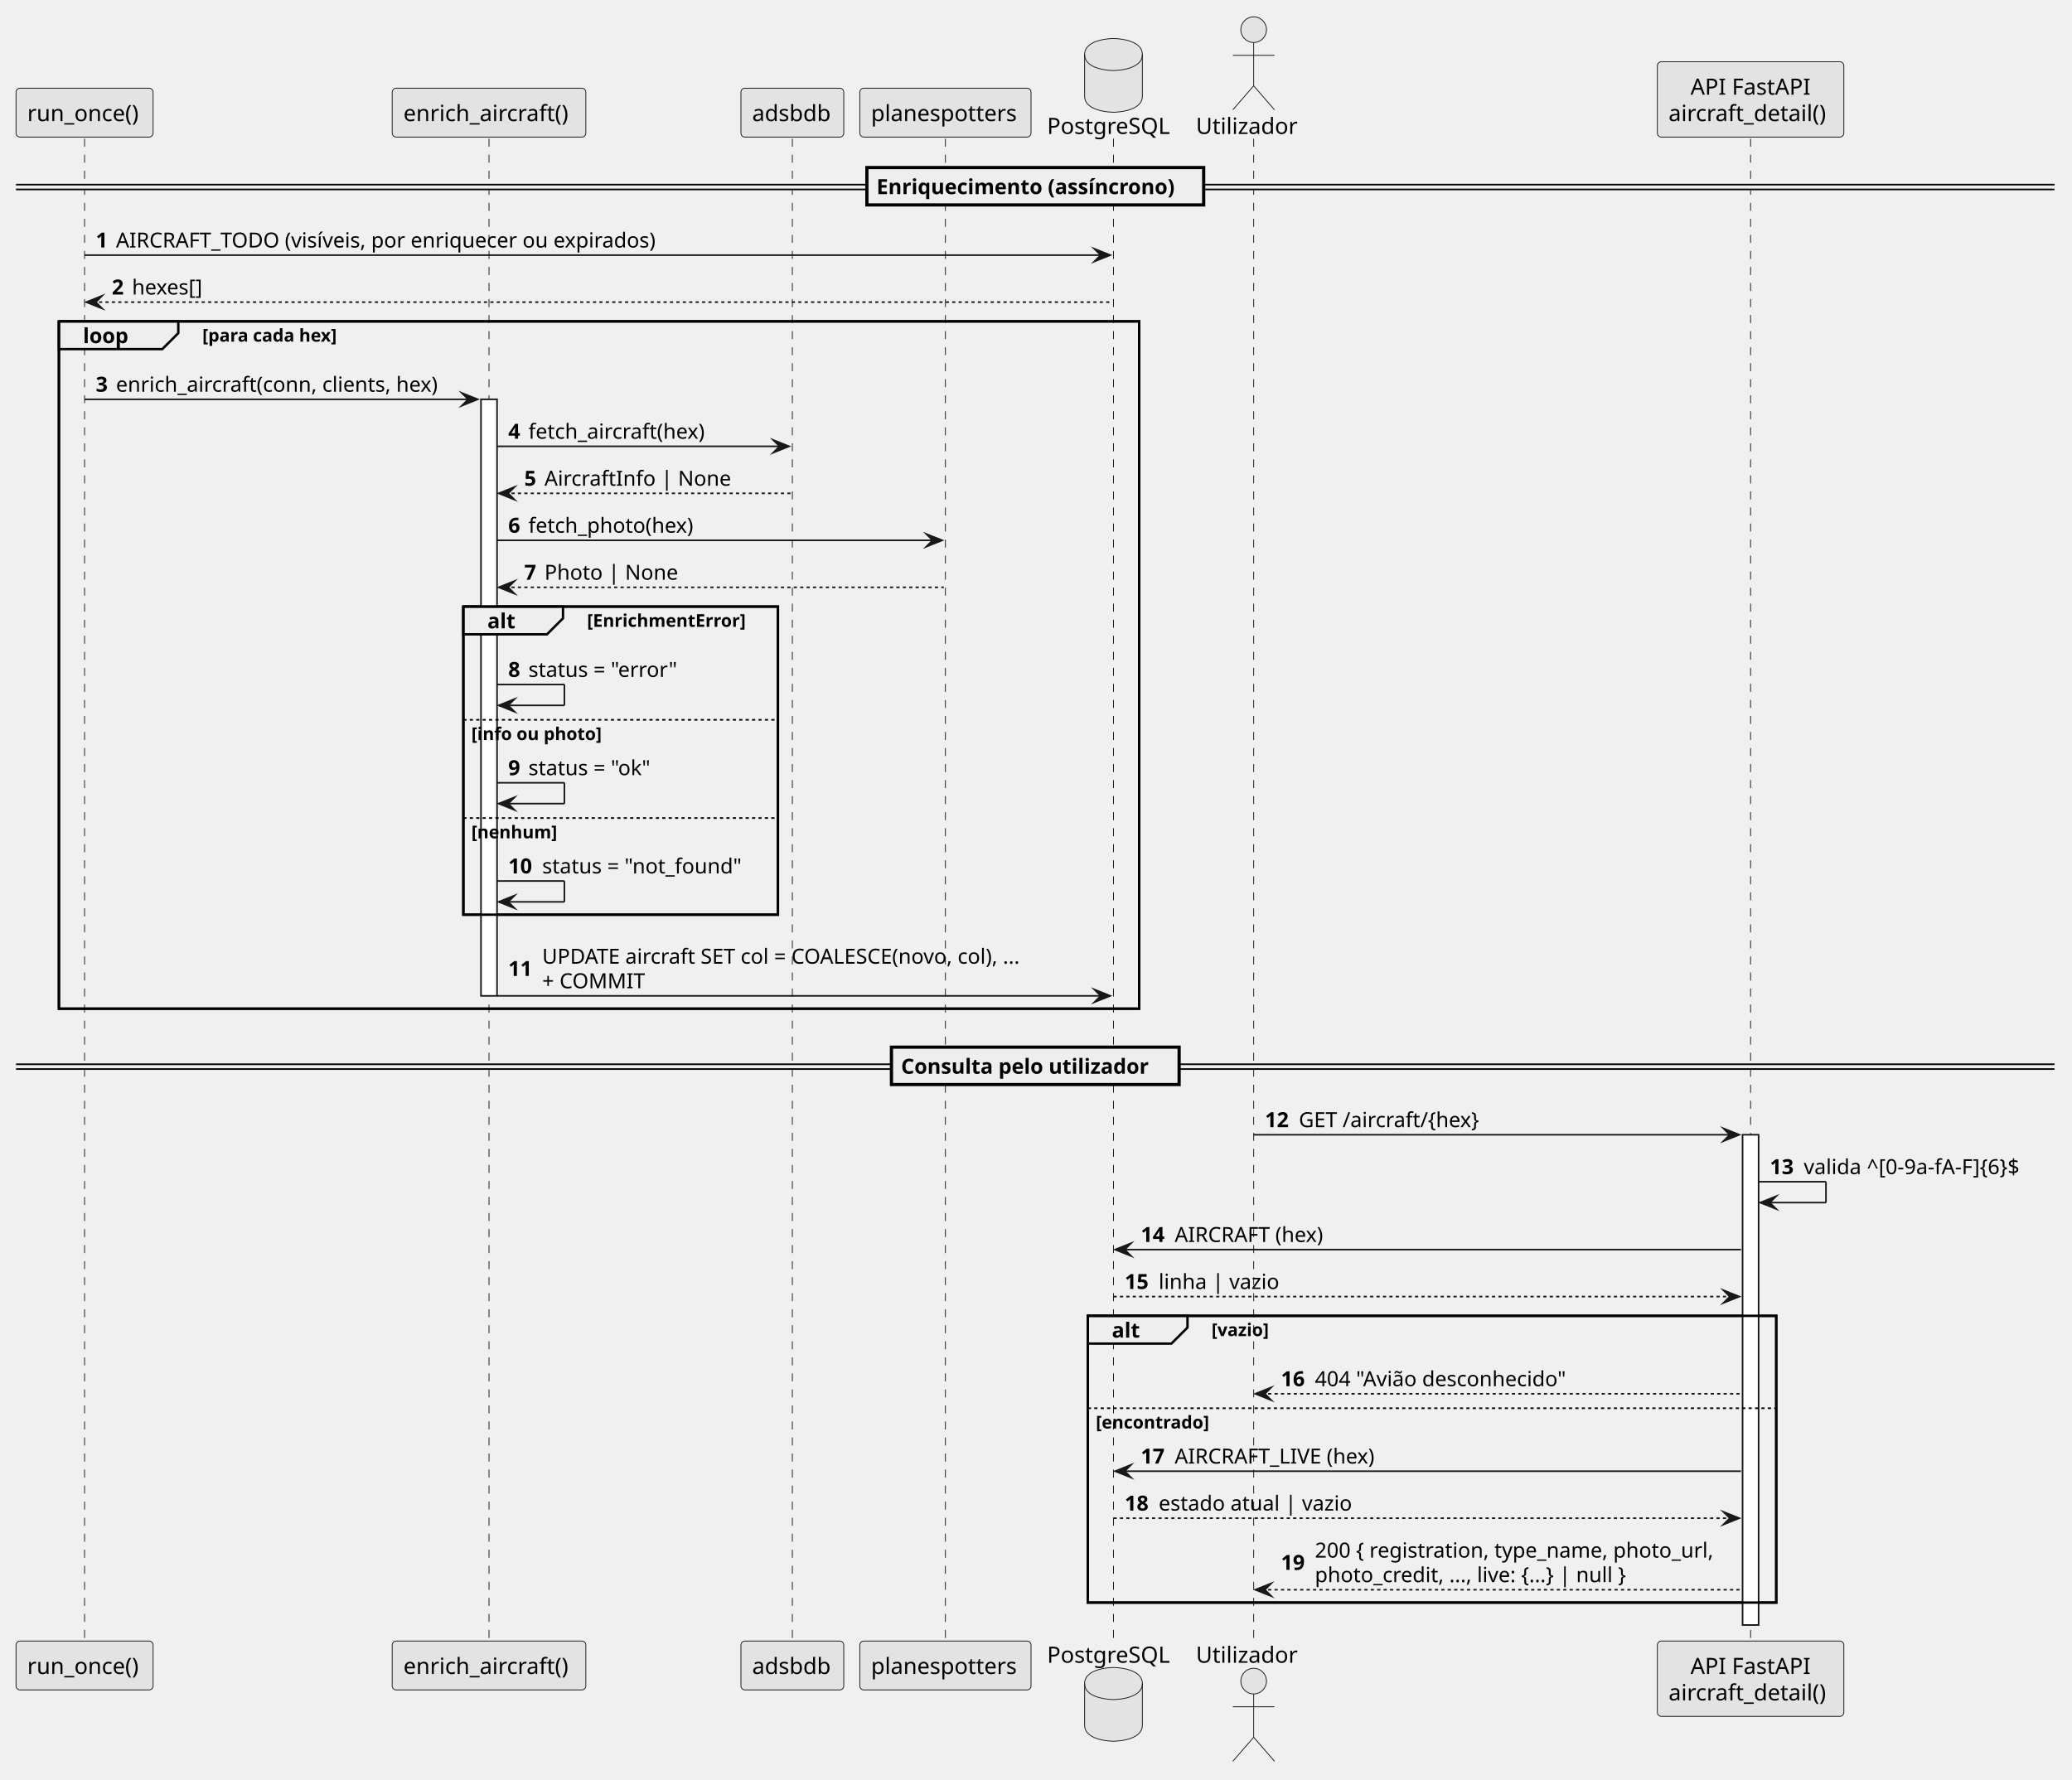
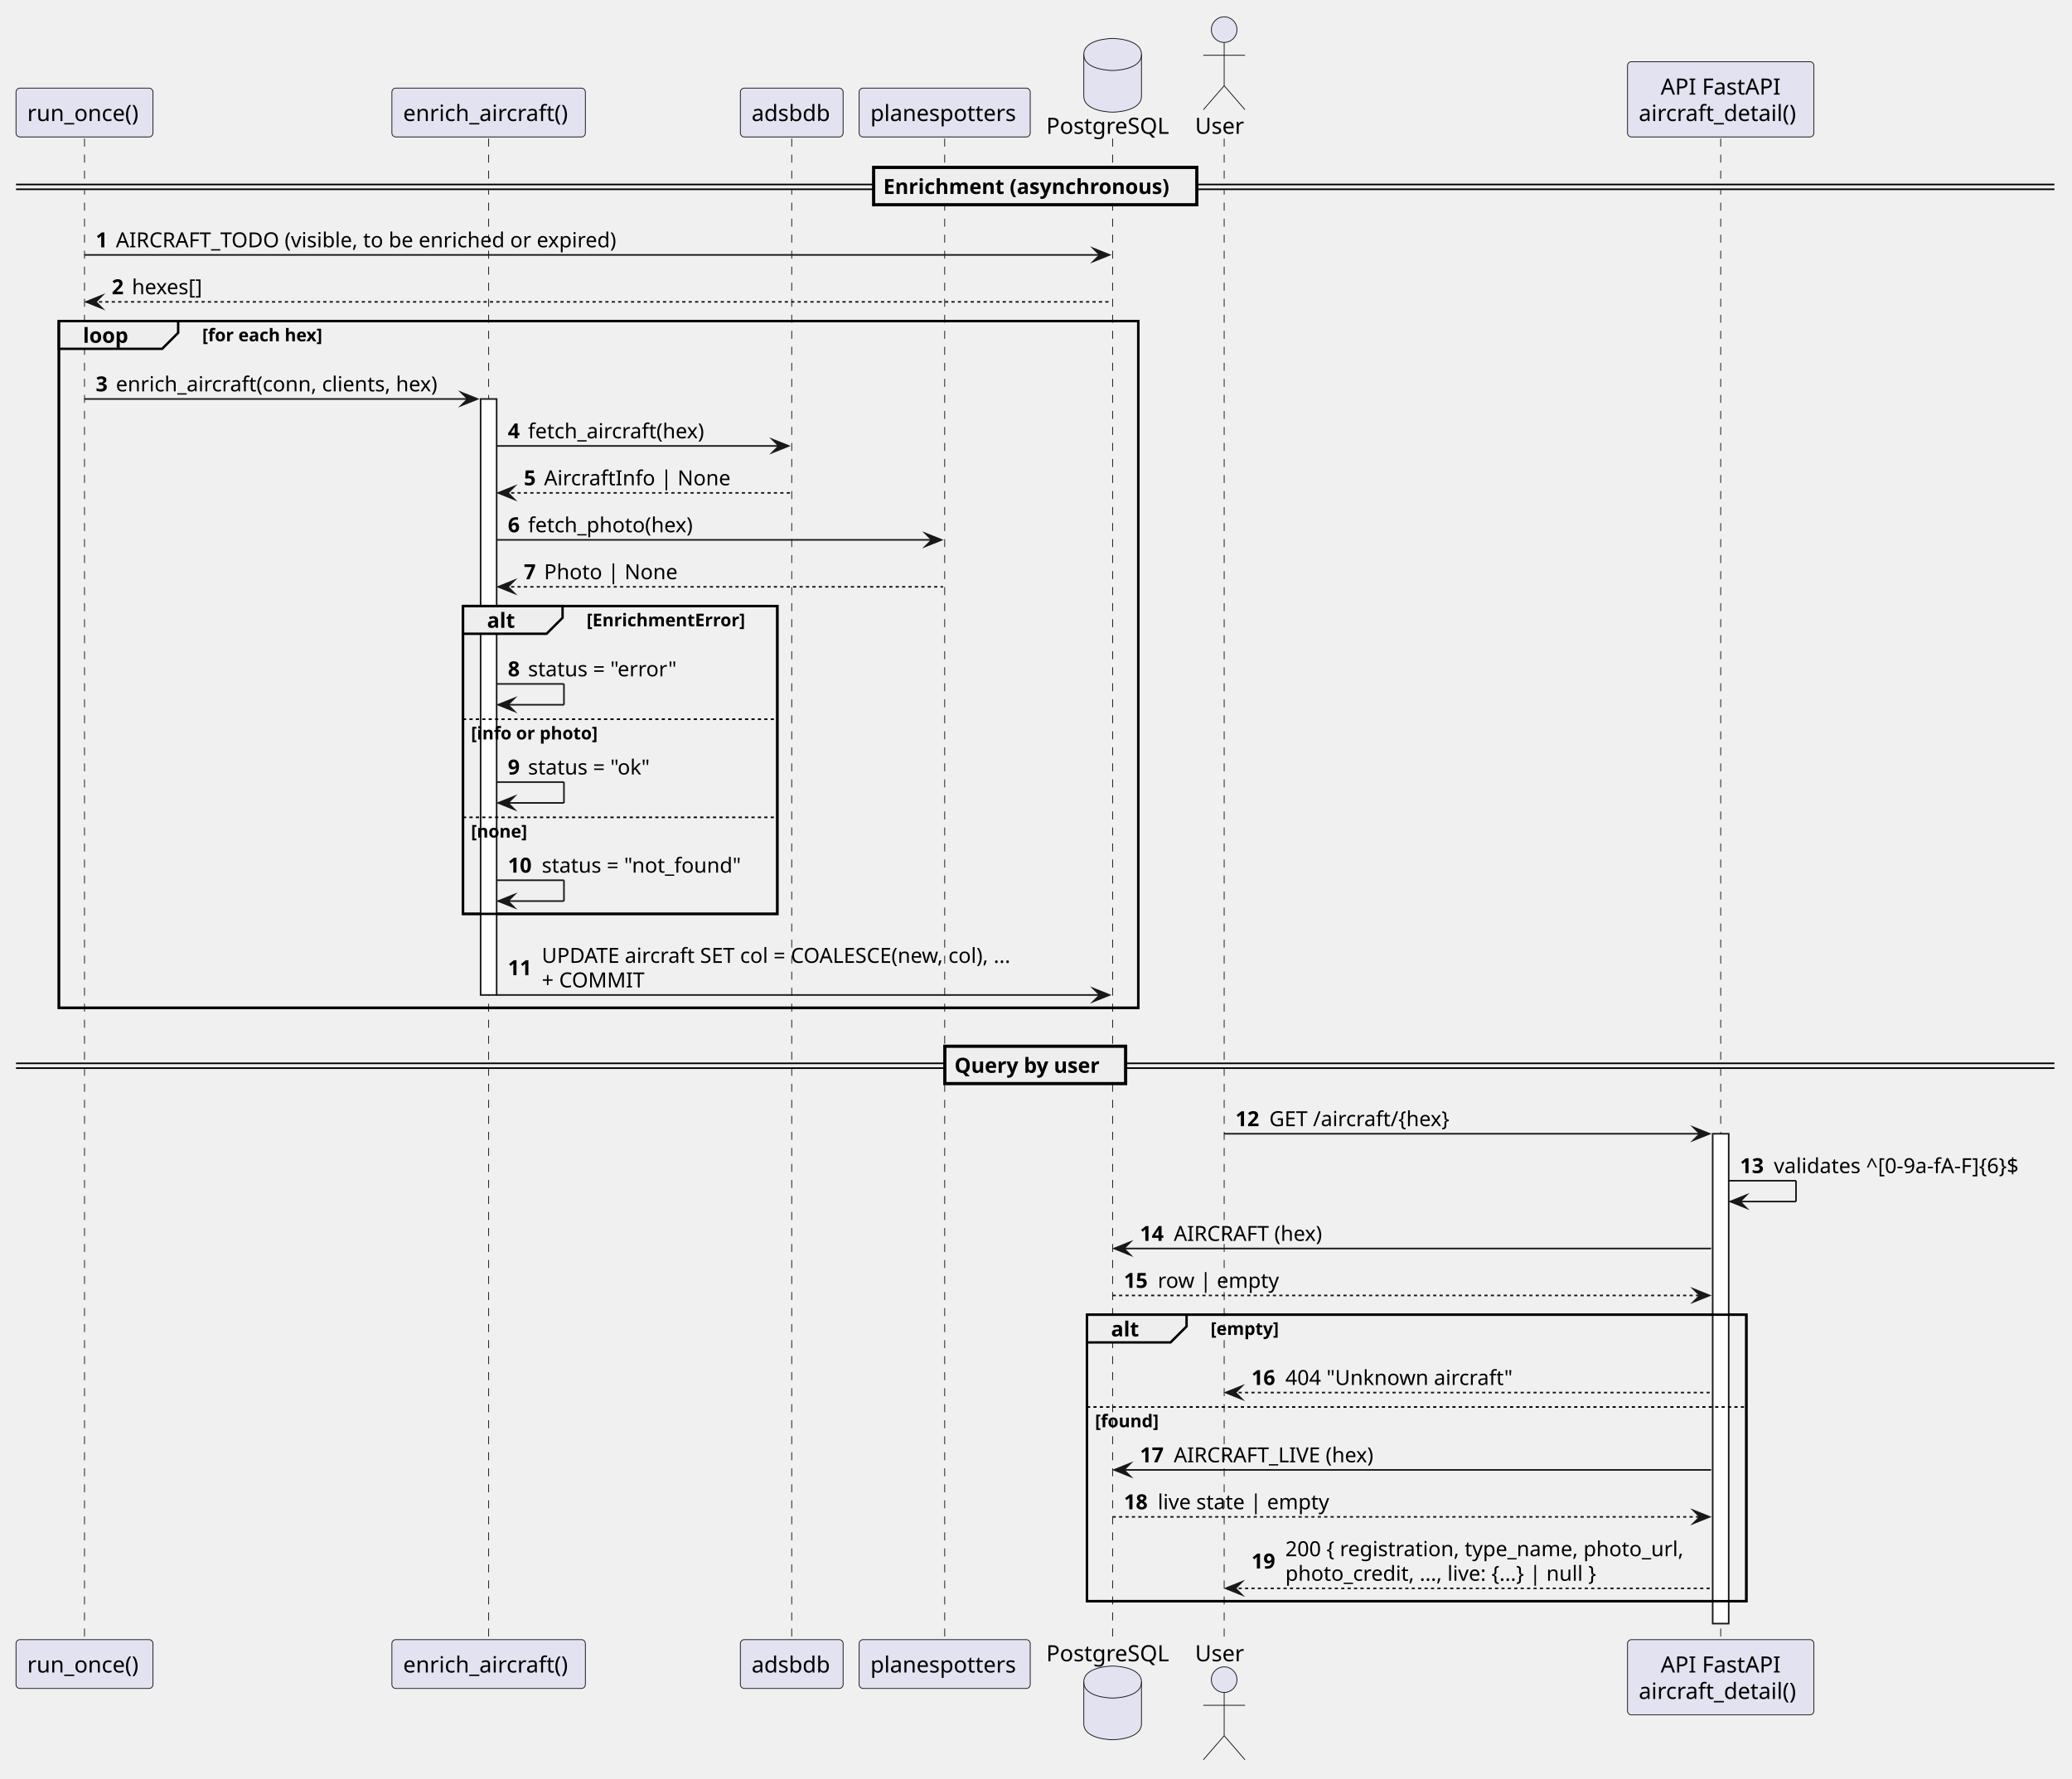
- <svg xmlns="http://www.w3.org/2000/svg" version="1.1" data-diagram-type="SEQUENCE" style="width:1292px;height:1110px;background:#FFFFFF;" width="1292px" height="1110px" viewBox="0 0 1292 1110" zoomAndPan="magnify" preserveAspectRatio="none" contentStyleType="text/css">
+ <svg xmlns="http://www.w3.org/2000/svg" version="1.1" data-diagram-type="SEQUENCE" style="width:1293px;height:1110px;background:#FFFFFF;" width="1293px" height="1110px" viewBox="0 0 1293 1110" zoomAndPan="magnify" preserveAspectRatio="none" contentStyleType="text/css">
  <defs />
  <g font-family="sans-serif" lengthAdjust="spacing">
    <rect x="36.735" y="200.42" width="673.584" height="428.637" fill="none" style="stroke:#000;stroke-width:1.5;" />
    <rect x="288.926" y="378.283" width="196.148" height="192.152" fill="none" style="stroke:#000;stroke-width:1.5;" />
-     <rect x="678.319" y="820.609" width="429.265" height="178.818" fill="none" style="stroke:#000;stroke-width:1.5;" />
-     <g class="participant-lifeline" data-qualified-name="W" data-entity-uid="part1" id="part1-lifeline" data-source-line="3">
+     <rect x="678.319" y="820.609" width="411.46" height="178.818" fill="none" style="stroke:#000;stroke-width:1.5;" />
+     <g class="participant-lifeline" data-qualified-name="W" data-entity-uid="part1" id="part1-lifeline" data-source-line="2">
      <g>
        <rect x="49.235" y="86.488" width="8" height="936.939" fill="#000" fill-opacity="0" />
        <line x1="52.735" y1="86.488" x2="52.735" y2="1023.428" style="stroke:#181818;stroke-width:0.5;stroke-dasharray:5,5;" />
      </g>
    </g>
-     <g class="participant-lifeline" data-qualified-name="EA" data-entity-uid="part2" id="part2-lifeline" data-source-line="4">
+     <g class="participant-lifeline" data-qualified-name="EA" data-entity-uid="part2" id="part2-lifeline" data-source-line="3">
      <g>
        <rect x="301.426" y="86.488" width="8" height="936.939" fill="#000" fill-opacity="0" />
        <line x1="304.926" y1="86.488" x2="304.926" y2="1023.428" style="stroke:#181818;stroke-width:0.5;stroke-dasharray:5,5;" />
      </g>
    </g>
    <g>
      <rect x="299.926" y="249.041" width="10" height="372.016" fill="#FFF" style="stroke:#181818;stroke-width:1;" />
    </g>
-     <g class="participant-lifeline" data-qualified-name="A" data-entity-uid="part3" id="part3-lifeline" data-source-line="5">
+     <g class="participant-lifeline" data-qualified-name="A" data-entity-uid="part3" id="part3-lifeline" data-source-line="4">
      <g>
        <rect x="490.574" y="86.488" width="8" height="936.939" fill="#000" fill-opacity="0" />
        <line x1="494.074" y1="86.488" x2="494.074" y2="1023.428" style="stroke:#181818;stroke-width:0.5;stroke-dasharray:5,5;" />
      </g>
    </g>
-     <g class="participant-lifeline" data-qualified-name="P" data-entity-uid="part4" id="part4-lifeline" data-source-line="6">
+     <g class="participant-lifeline" data-qualified-name="P" data-entity-uid="part4" id="part4-lifeline" data-source-line="5">
      <g>
        <rect x="586.013" y="86.488" width="8" height="936.939" fill="#000" fill-opacity="0" />
        <line x1="589.513" y1="86.488" x2="589.513" y2="1023.428" style="stroke:#181818;stroke-width:0.5;stroke-dasharray:5,5;" />
      </g>
    </g>
-     <g class="participant-lifeline" data-qualified-name="DB" data-entity-uid="part5" id="part5-lifeline" data-source-line="7">
+     <g class="participant-lifeline" data-qualified-name="DB" data-entity-uid="part5" id="part5-lifeline" data-source-line="6">
      <g>
        <rect x="690.819" y="86.488" width="8" height="936.939" fill="#000" fill-opacity="0" />
        <line x1="694.319" y1="86.488" x2="694.319" y2="1023.428" style="stroke:#181818;stroke-width:0.5;stroke-dasharray:5,5;" />
      </g>
    </g>
-     <g class="participant-lifeline" data-qualified-name="U" data-entity-uid="part6" id="part6-lifeline" data-source-line="8">
-       <g>
-         <rect x="778.231" y="86.488" width="8" height="936.939" fill="#000" fill-opacity="0" />
-         <line x1="781.731" y1="86.488" x2="781.731" y2="1023.428" style="stroke:#181818;stroke-width:0.5;stroke-dasharray:5,5;" />
-       </g>
-     </g>
-     <g class="participant-lifeline" data-qualified-name="API" data-entity-uid="part7" id="part7-lifeline" data-source-line="9">
-       <g>
-         <rect x="1088.084" y="86.488" width="8" height="936.939" fill="#000" fill-opacity="0" />
-         <line x1="1091.584" y1="86.488" x2="1091.584" y2="1023.428" style="stroke:#181818;stroke-width:0.5;stroke-dasharray:5,5;" />
+     <g class="participant-lifeline" data-qualified-name="U" data-entity-uid="part6" id="part6-lifeline" data-source-line="7">
+       <g>
+         <rect x="760.427" y="86.488" width="8" height="936.939" fill="#000" fill-opacity="0" />
+         <line x1="763.927" y1="86.488" x2="763.927" y2="1023.428" style="stroke:#181818;stroke-width:0.5;stroke-dasharray:5,5;" />
+       </g>
+     </g>
+     <g class="participant-lifeline" data-qualified-name="API" data-entity-uid="part7" id="part7-lifeline" data-source-line="8">
+       <g>
+         <rect x="1070.28" y="86.488" width="8" height="936.939" fill="#000" fill-opacity="0" />
+         <line x1="1073.78" y1="86.488" x2="1073.78" y2="1023.428" style="stroke:#181818;stroke-width:0.5;stroke-dasharray:5,5;" />
      </g>
    </g>
    <g>
-       <rect x="1086.584" y="707.678" width="10" height="305.75" fill="#FFF" style="stroke:#181818;stroke-width:1;" />
-     </g>
-     <g class="participant participant-head" data-qualified-name="W" data-entity-uid="part1" id="part1-head" data-source-line="3">
-       <rect x="10" y="55" width="85.47" height="30.488" fill="#E3E3E3" style="stroke:#181818;stroke-width:0.5;" rx="2.5" ry="2.5" />
+       <rect x="1068.78" y="707.678" width="10" height="305.75" fill="#FFF" style="stroke:#181818;stroke-width:1;" />
+     </g>
+     <g class="participant participant-head" data-qualified-name="W" data-entity-uid="part1" id="part1-head" data-source-line="2">
+       <rect x="10" y="55" width="85.47" height="30.488" fill="#E2E2F0" style="stroke:#181818;stroke-width:0.5;" rx="2.5" ry="2.5" />
      <text x="17" y="75.535" fill="#000" font-size="14" textLength="71.47">run_once()</text>
    </g>
-     <g class="participant participant-head" data-qualified-name="EA" data-entity-uid="part2" id="part2-head" data-source-line="4">
-       <rect x="244.551" y="55" width="120.75" height="30.488" fill="#E3E3E3" style="stroke:#181818;stroke-width:0.5;" rx="2.5" ry="2.5" />
+     <g class="participant participant-head" data-qualified-name="EA" data-entity-uid="part2" id="part2-head" data-source-line="3">
+       <rect x="244.551" y="55" width="120.75" height="30.488" fill="#E2E2F0" style="stroke:#181818;stroke-width:0.5;" rx="2.5" ry="2.5" />
      <text x="251.551" y="75.535" fill="#000" font-size="14" textLength="106.75">enrich_aircraft()</text>
    </g>
-     <g class="participant participant-head" data-qualified-name="A" data-entity-uid="part3" id="part3-head" data-source-line="5">
-       <rect x="462.017" y="55" width="64.114" height="30.488" fill="#E3E3E3" style="stroke:#181818;stroke-width:0.5;" rx="2.5" ry="2.5" />
+     <g class="participant participant-head" data-qualified-name="A" data-entity-uid="part3" id="part3-head" data-source-line="4">
+       <rect x="462.017" y="55" width="64.114" height="30.488" fill="#E2E2F0" style="stroke:#181818;stroke-width:0.5;" rx="2.5" ry="2.5" />
      <text x="469.017" y="75.535" fill="#000" font-size="14" textLength="50.114">adsbdb</text>
    </g>
-     <g class="participant participant-head" data-qualified-name="P" data-entity-uid="part4" id="part4-head" data-source-line="6">
-       <rect x="536.131" y="55" width="106.764" height="30.488" fill="#E3E3E3" style="stroke:#181818;stroke-width:0.5;" rx="2.5" ry="2.5" />
+     <g class="participant participant-head" data-qualified-name="P" data-entity-uid="part4" id="part4-head" data-source-line="5">
+       <rect x="536.131" y="55" width="106.764" height="30.488" fill="#E2E2F0" style="stroke:#181818;stroke-width:0.5;" rx="2.5" ry="2.5" />
      <text x="543.131" y="75.535" fill="#000" font-size="14" textLength="92.764">planespotters</text>
    </g>
-     <g class="participant participant-head" data-qualified-name="DB" data-entity-uid="part5" id="part5-head" data-source-line="7">
+     <g class="participant participant-head" data-qualified-name="DB" data-entity-uid="part5" id="part5-head" data-source-line="6">
      <text x="652.895" y="83.535" fill="#000" font-size="14" textLength="76.85">PostgreSQL</text>
-       <path d="M676.319,34 C676.319,24 694.319,24 694.319,24 C694.319,24 712.319,24 712.319,34 L712.319,60 C712.319,70 694.319,70 694.319,70 C694.319,70 676.319,70 676.319,60 L676.319,34" style="stroke:#181818;stroke-width:0.5;" fill="#E3E3E3" />
+       <path d="M676.319,34 C676.319,24 694.319,24 694.319,24 C694.319,24 712.319,24 712.319,34 L712.319,60 C712.319,70 694.319,70 694.319,70 C694.319,70 676.319,70 676.319,60 L676.319,34" style="stroke:#181818;stroke-width:0.5;" fill="#E2E2F0" />
      <path d="M676.319,34 C676.319,44 694.319,44 694.319,44 C694.319,44 712.319,44 712.319,34" style="stroke:#181818;stroke-width:0.5;" fill="none" />
    </g>
-     <g class="participant participant-head" data-qualified-name="U" data-entity-uid="part6" id="part6-head" data-source-line="8">
-       <text x="745.744" y="83.535" fill="#000" font-size="14" textLength="65.974">Utilizador</text>
-       <ellipse cx="781.731" cy="18.5" rx="8" ry="8" fill="#E3E3E3" style="stroke:#181818;stroke-width:0.5;" />
-       <path d="M781.731,26.5 L781.731,53.5 M768.731,34.5 L794.731,34.5 M781.731,53.5 L768.731,68.5 M781.731,53.5 L794.731,68.5" style="stroke:#181818;stroke-width:0.5;" fill="none" />
-     </g>
-     <g class="participant participant-head" data-qualified-name="API" data-entity-uid="part7" id="part7-head" data-source-line="9">
-       <rect x="1033.434" y="38.512" width="116.3" height="46.977" fill="#E3E3E3" style="stroke:#181818;stroke-width:0.5;" rx="2.5" ry="2.5" />
-       <text x="1054.133" y="59.047" fill="#000" font-size="14" textLength="74.901">API FastAPI</text>
-       <text x="1040.434" y="75.535" fill="#000" font-size="14" textLength="102.3">aircraft_detail()</text>
-     </g>
-     <g class="participant participant-tail" data-qualified-name="W" data-entity-uid="part1" id="part1-tail" data-source-line="3">
-       <rect x="10" y="1023.428" width="85.47" height="30.488" fill="#E3E3E3" style="stroke:#181818;stroke-width:0.5;" rx="2.5" ry="2.5" />
+     <g class="participant participant-head" data-qualified-name="U" data-entity-uid="part6" id="part6-head" data-source-line="7">
+       <text x="745.744" y="83.535" fill="#000" font-size="14" textLength="30.365">User</text>
+       <ellipse cx="763.927" cy="18.5" rx="8" ry="8" fill="#E2E2F0" style="stroke:#181818;stroke-width:0.5;" />
+       <path d="M763.927,26.5 L763.927,53.5 M750.927,34.5 L776.927,34.5 M763.927,53.5 L750.927,68.5 M763.927,53.5 L776.927,68.5" style="stroke:#181818;stroke-width:0.5;" fill="none" />
+     </g>
+     <g class="participant participant-head" data-qualified-name="API" data-entity-uid="part7" id="part7-head" data-source-line="8">
+       <rect x="1015.63" y="38.512" width="116.3" height="46.977" fill="#E2E2F0" style="stroke:#181818;stroke-width:0.5;" rx="2.5" ry="2.5" />
+       <text x="1036.329" y="59.047" fill="#000" font-size="14" textLength="74.901">API FastAPI</text>
+       <text x="1022.63" y="75.535" fill="#000" font-size="14" textLength="102.3">aircraft_detail()</text>
+     </g>
+     <g class="participant participant-tail" data-qualified-name="W" data-entity-uid="part1" id="part1-tail" data-source-line="2">
+       <rect x="10" y="1023.428" width="85.47" height="30.488" fill="#E2E2F0" style="stroke:#181818;stroke-width:0.5;" rx="2.5" ry="2.5" />
      <text x="17" y="1043.963" fill="#000" font-size="14" textLength="71.47">run_once()</text>
    </g>
-     <g class="participant participant-tail" data-qualified-name="EA" data-entity-uid="part2" id="part2-tail" data-source-line="4">
-       <rect x="244.551" y="1023.428" width="120.75" height="30.488" fill="#E3E3E3" style="stroke:#181818;stroke-width:0.5;" rx="2.5" ry="2.5" />
+     <g class="participant participant-tail" data-qualified-name="EA" data-entity-uid="part2" id="part2-tail" data-source-line="3">
+       <rect x="244.551" y="1023.428" width="120.75" height="30.488" fill="#E2E2F0" style="stroke:#181818;stroke-width:0.5;" rx="2.5" ry="2.5" />
      <text x="251.551" y="1043.963" fill="#000" font-size="14" textLength="106.75">enrich_aircraft()</text>
    </g>
-     <g class="participant participant-tail" data-qualified-name="A" data-entity-uid="part3" id="part3-tail" data-source-line="5">
-       <rect x="462.017" y="1023.428" width="64.114" height="30.488" fill="#E3E3E3" style="stroke:#181818;stroke-width:0.5;" rx="2.5" ry="2.5" />
+     <g class="participant participant-tail" data-qualified-name="A" data-entity-uid="part3" id="part3-tail" data-source-line="4">
+       <rect x="462.017" y="1023.428" width="64.114" height="30.488" fill="#E2E2F0" style="stroke:#181818;stroke-width:0.5;" rx="2.5" ry="2.5" />
      <text x="469.017" y="1043.963" fill="#000" font-size="14" textLength="50.114">adsbdb</text>
    </g>
-     <g class="participant participant-tail" data-qualified-name="P" data-entity-uid="part4" id="part4-tail" data-source-line="6">
-       <rect x="536.131" y="1023.428" width="106.764" height="30.488" fill="#E3E3E3" style="stroke:#181818;stroke-width:0.5;" rx="2.5" ry="2.5" />
+     <g class="participant participant-tail" data-qualified-name="P" data-entity-uid="part4" id="part4-tail" data-source-line="5">
+       <rect x="536.131" y="1023.428" width="106.764" height="30.488" fill="#E2E2F0" style="stroke:#181818;stroke-width:0.5;" rx="2.5" ry="2.5" />
      <text x="543.131" y="1043.963" fill="#000" font-size="14" textLength="92.764">planespotters</text>
    </g>
-     <g class="participant participant-tail" data-qualified-name="DB" data-entity-uid="part5" id="part5-tail" data-source-line="7">
+     <g class="participant participant-tail" data-qualified-name="DB" data-entity-uid="part5" id="part5-tail" data-source-line="6">
      <text x="652.895" y="1036.963" fill="#000" font-size="14" textLength="76.85">PostgreSQL</text>
-       <path d="M676.319,1049.916 C676.319,1039.916 694.319,1039.916 694.319,1039.916 C694.319,1039.916 712.319,1039.916 712.319,1049.916 L712.319,1075.916 C712.319,1085.916 694.319,1085.916 694.319,1085.916 C694.319,1085.916 676.319,1085.916 676.319,1075.916 L676.319,1049.916" style="stroke:#181818;stroke-width:0.5;" fill="#E3E3E3" />
+       <path d="M676.319,1049.916 C676.319,1039.916 694.319,1039.916 694.319,1039.916 C694.319,1039.916 712.319,1039.916 712.319,1049.916 L712.319,1075.916 C712.319,1085.916 694.319,1085.916 694.319,1085.916 C694.319,1085.916 676.319,1085.916 676.319,1075.916 L676.319,1049.916" style="stroke:#181818;stroke-width:0.5;" fill="#E2E2F0" />
      <path d="M676.319,1049.916 C676.319,1059.916 694.319,1059.916 694.319,1059.916 C694.319,1059.916 712.319,1059.916 712.319,1049.916" style="stroke:#181818;stroke-width:0.5;" fill="none" />
    </g>
-     <g class="participant participant-tail" data-qualified-name="U" data-entity-uid="part6" id="part6-tail" data-source-line="8">
-       <text x="745.744" y="1036.963" fill="#000" font-size="14" textLength="65.974">Utilizador</text>
-       <ellipse cx="781.731" cy="1048.416" rx="8" ry="8" fill="#E3E3E3" style="stroke:#181818;stroke-width:0.5;" />
-       <path d="M781.731,1056.416 L781.731,1083.416 M768.731,1064.416 L794.731,1064.416 M781.731,1083.416 L768.731,1098.416 M781.731,1083.416 L794.731,1098.416" style="stroke:#181818;stroke-width:0.5;" fill="none" />
-     </g>
-     <g class="participant participant-tail" data-qualified-name="API" data-entity-uid="part7" id="part7-tail" data-source-line="9">
-       <rect x="1033.434" y="1023.428" width="116.3" height="46.977" fill="#E3E3E3" style="stroke:#181818;stroke-width:0.5;" rx="2.5" ry="2.5" />
-       <text x="1054.133" y="1043.963" fill="#000" font-size="14" textLength="74.901">API FastAPI</text>
-       <text x="1040.434" y="1060.451" fill="#000" font-size="14" textLength="102.3">aircraft_detail()</text>
-     </g>
-     <rect x="10" y="115.144" width="1271.108" height="3" fill="#EEE" style="stroke:#EEE;stroke-width:1;" />
-     <line x1="10" y1="115.144" x2="1281.108" y2="115.144" style="stroke:#000;stroke-width:1;" />
-     <line x1="10" y1="118.144" x2="1281.108" y2="118.144" style="stroke:#000;stroke-width:1;" />
-     <rect x="540.546" y="104.488" width="210.016" height="23.311" fill="#EEE" style="stroke:#000;stroke-width:2;" />
-     <text x="546.546" y="121.057" fill="#000" font-size="13" textLength="191.731" font-weight="700">Enriquecimento (assíncrono)</text>
-     <g class="message" data-entity-1="part1" data-entity-2="part5" id="msg1" data-source-line="12">
+     <g class="participant participant-tail" data-qualified-name="U" data-entity-uid="part6" id="part6-tail" data-source-line="7">
+       <text x="745.744" y="1036.963" fill="#000" font-size="14" textLength="30.365">User</text>
+       <ellipse cx="763.927" cy="1048.416" rx="8" ry="8" fill="#E2E2F0" style="stroke:#181818;stroke-width:0.5;" />
+       <path d="M763.927,1056.416 L763.927,1083.416 M750.927,1064.416 L776.927,1064.416 M763.927,1083.416 L750.927,1098.416 M763.927,1083.416 L776.927,1098.416" style="stroke:#181818;stroke-width:0.5;" fill="none" />
+     </g>
+     <g class="participant participant-tail" data-qualified-name="API" data-entity-uid="part7" id="part7-tail" data-source-line="8">
+       <rect x="1015.63" y="1023.428" width="116.3" height="46.977" fill="#E2E2F0" style="stroke:#181818;stroke-width:0.5;" rx="2.5" ry="2.5" />
+       <text x="1036.329" y="1043.963" fill="#000" font-size="14" textLength="74.901">API FastAPI</text>
+       <text x="1022.63" y="1060.451" fill="#000" font-size="14" textLength="102.3">aircraft_detail()</text>
+     </g>
+     <rect x="10" y="115.144" width="1272.036" height="3" fill="#EEE" style="stroke:#EEE;stroke-width:1;" />
+     <line x1="10" y1="115.144" x2="1282.036" y2="115.144" style="stroke:#000;stroke-width:1;" />
+     <line x1="10" y1="118.144" x2="1282.036" y2="118.144" style="stroke:#000;stroke-width:1;" />
+     <rect x="545.177" y="104.488" width="201.681" height="23.311" fill="#EEE" style="stroke:#000;stroke-width:2;" />
+     <text x="551.177" y="121.057" fill="#000" font-size="13" textLength="183.396" font-weight="700">Enrichment (asynchronous)</text>
+     <g class="message" data-entity-1="part1" data-entity-2="part5" id="msg1" data-source-line="11">
      <polygon points="682.319,155.109,692.319,159.109,682.319,163.109,686.319,159.109" fill="#181818" style="stroke:#181818;stroke-width:1;stroke-linejoin:miter;stroke-miterlimit:10;" />
      <line x1="52.735" y1="159.109" x2="688.319" y2="159.109" style="stroke:#181818;stroke-width:1;" />
      <text x="59.735" y="154.367" fill="#000" font-size="13" font-weight="700">1</text>
-       <text x="72.311" y="154.367" fill="#000" font-size="13" textLength="352.416">AIRCRAFT_TODO (visíveis, por enriquecer ou expirados)</text>
-     </g>
-     <g class="message" data-entity-1="part5" data-entity-2="part1" id="msg2" data-source-line="13">
+       <text x="72.311" y="154.367" fill="#000" font-size="13" textLength="328.282">AIRCRAFT_TODO (visible, to be enriched or expired)</text>
+     </g>
+     <g class="message" data-entity-1="part5" data-entity-2="part1" id="msg2" data-source-line="12">
      <polygon points="63.735,184.42,53.735,188.42,63.735,192.42,59.735,188.42" fill="#181818" style="stroke:#181818;stroke-width:1;stroke-linejoin:miter;stroke-miterlimit:10;" />
      <line x1="57.735" y1="188.42" x2="693.319" y2="188.42" style="stroke:#181818;stroke-width:1;stroke-dasharray:2,2;" />
      <text x="69.735" y="183.678" fill="#000" font-size="13" font-weight="700">2</text>
      <text x="82.311" y="183.678" fill="#000" font-size="13" textLength="45.608">hexes[]</text>
    </g>
    <path d="M36.735,200.42 L111.182,200.42 L111.182,207.73 L101.182,217.73 L36.735,217.73 L36.735,200.42" style="stroke:#000;stroke-width:1.5;" fill="#EEE" />
    <rect x="36.735" y="200.42" width="673.584" height="428.637" fill="none" style="stroke:#000;stroke-width:1.5;" />
    <text x="51.735" y="213.988" fill="#000" font-size="13" textLength="29.447" font-weight="700">loop</text>
-     <text x="126.182" y="213.055" fill="#000" font-size="11" textLength="86.872" font-weight="700">[para cada hex]</text>
-     <g class="message" data-entity-1="part1" data-entity-2="part2" id="msg3" data-source-line="15">
+     <text x="126.182" y="213.055" fill="#000" font-size="11" textLength="78.149" font-weight="700">[for each hex]</text>
+     <g class="message" data-entity-1="part1" data-entity-2="part2" id="msg3" data-source-line="14">
      <polygon points="287.926,245.041,297.926,249.041,287.926,253.041,291.926,249.041" fill="#181818" style="stroke:#181818;stroke-width:1;stroke-linejoin:miter;stroke-miterlimit:10;" />
      <line x1="52.735" y1="249.041" x2="293.926" y2="249.041" style="stroke:#181818;stroke-width:1;" />
      <text x="59.735" y="244.299" fill="#000" font-size="13" font-weight="700">3</text>
      <text x="72.311" y="244.299" fill="#000" font-size="13" textLength="210.615">enrich_aircraft(conn, clients, hex)</text>
    </g>
-     <g class="message" data-entity-1="part2" data-entity-2="part3" id="msg4" data-source-line="17">
+     <g class="message" data-entity-1="part2" data-entity-2="part3" id="msg4" data-source-line="16">
      <polygon points="482.074,274.352,492.074,278.352,482.074,282.352,486.074,278.352" fill="#181818" style="stroke:#181818;stroke-width:1;stroke-linejoin:miter;stroke-miterlimit:10;" />
      <line x1="309.926" y1="278.352" x2="488.074" y2="278.352" style="stroke:#181818;stroke-width:1;" />
      <text x="316.926" y="273.609" fill="#000" font-size="13" font-weight="700">4</text>
      <text x="329.501" y="273.609" fill="#000" font-size="13" textLength="114.905">fetch_aircraft(hex)</text>
    </g>
-     <g class="message" data-entity-1="part3" data-entity-2="part2" id="msg5" data-source-line="18">
+     <g class="message" data-entity-1="part3" data-entity-2="part2" id="msg5" data-source-line="17">
      <polygon points="320.926,303.662,310.926,307.662,320.926,311.662,316.926,307.662" fill="#181818" style="stroke:#181818;stroke-width:1;stroke-linejoin:miter;stroke-miterlimit:10;" />
      <line x1="314.926" y1="307.662" x2="493.074" y2="307.662" style="stroke:#181818;stroke-width:1;stroke-dasharray:2,2;" />
      <text x="326.926" y="302.92" fill="#000" font-size="13" font-weight="700">5</text>
      <text x="339.501" y="302.92" fill="#000" font-size="13" textLength="117.406">AircraftInfo | None</text>
    </g>
-     <g class="message" data-entity-1="part2" data-entity-2="part4" id="msg6" data-source-line="19">
+     <g class="message" data-entity-1="part2" data-entity-2="part4" id="msg6" data-source-line="18">
      <polygon points="577.513,332.973,587.513,336.973,577.513,340.973,581.513,336.973" fill="#181818" style="stroke:#181818;stroke-width:1;stroke-linejoin:miter;stroke-miterlimit:10;" />
      <line x1="309.926" y1="336.973" x2="583.513" y2="336.973" style="stroke:#181818;stroke-width:1;" />
      <text x="316.926" y="332.23" fill="#000" font-size="13" font-weight="700">6</text>
      <text x="329.501" y="332.23" fill="#000" font-size="13" textLength="106.933">fetch_photo(hex)</text>
    </g>
-     <g class="message" data-entity-1="part4" data-entity-2="part2" id="msg7" data-source-line="20">
+     <g class="message" data-entity-1="part4" data-entity-2="part2" id="msg7" data-source-line="19">
      <polygon points="320.926,362.283,310.926,366.283,320.926,370.283,316.926,366.283" fill="#181818" style="stroke:#181818;stroke-width:1;stroke-linejoin:miter;stroke-miterlimit:10;" />
      <line x1="314.926" y1="366.283" x2="588.513" y2="366.283" style="stroke:#181818;stroke-width:1;stroke-dasharray:2,2;" />
      <text x="326.926" y="361.541" fill="#000" font-size="13" font-weight="700">7</text>
      <text x="339.501" y="361.541" fill="#000" font-size="13" textLength="82.069">Photo | None</text>
    </g>
    <path d="M288.926,378.283 L351.064,378.283 L351.064,385.594 L341.064,395.594 L288.926,395.594 L288.926,378.283" style="stroke:#000;stroke-width:1.5;" fill="#EEE" />
    <rect x="288.926" y="378.283" width="196.148" height="192.152" fill="none" style="stroke:#000;stroke-width:1.5;" />
    <text x="303.926" y="391.852" fill="#000" font-size="13" textLength="17.139" font-weight="700">alt</text>
    <text x="366.064" y="390.918" fill="#000" font-size="11" textLength="101.068" font-weight="700">[EnrichmentError]</text>
-     <g class="message" data-entity-1="part2" data-entity-2="part2" id="msg8" data-source-line="22">
+     <g class="message" data-entity-1="part2" data-entity-2="part2" id="msg8" data-source-line="21">
      <line x1="309.926" y1="426.904" x2="351.926" y2="426.904" style="stroke:#181818;stroke-width:1;" />
      <line x1="351.926" y1="426.904" x2="351.926" y2="439.904" style="stroke:#181818;stroke-width:1;" />
      <line x1="310.926" y1="439.904" x2="351.926" y2="439.904" style="stroke:#181818;stroke-width:1;" />
      <polygon points="320.926,435.904,310.926,439.904,320.926,443.904,316.926,439.904" fill="#181818" style="stroke:#181818;stroke-width:1;stroke-linejoin:miter;stroke-miterlimit:10;" />
      <text x="316.926" y="422.162" fill="#000" font-size="13" font-weight="700">8</text>
      <text x="329.501" y="422.162" fill="#000" font-size="13" textLength="97.684">status = "error"</text>
    </g>
    <line x1="288.926" y1="448.904" x2="485.074" y2="448.904" style="stroke:#000;stroke-width:1;stroke-dasharray:2,2;" />
-     <text x="293.926" y="461.539" fill="#000" font-size="11" textLength="85.062" font-weight="700">[info ou photo]</text>
-     <g class="message" data-entity-1="part2" data-entity-2="part2" id="msg9" data-source-line="24">
+     <text x="293.926" y="461.539" fill="#000" font-size="11" textLength="82.838" font-weight="700">[info or photo]</text>
+     <g class="message" data-entity-1="part2" data-entity-2="part2" id="msg9" data-source-line="23">
      <line x1="309.926" y1="488.17" x2="351.926" y2="488.17" style="stroke:#181818;stroke-width:1;" />
      <line x1="351.926" y1="488.17" x2="351.926" y2="501.17" style="stroke:#181818;stroke-width:1;" />
      <line x1="310.926" y1="501.17" x2="351.926" y2="501.17" style="stroke:#181818;stroke-width:1;" />
      <polygon points="320.926,497.17,310.926,501.17,320.926,505.17,316.926,501.17" fill="#181818" style="stroke:#181818;stroke-width:1;stroke-linejoin:miter;stroke-miterlimit:10;" />
      <text x="316.926" y="483.428" fill="#000" font-size="13" font-weight="700">9</text>
      <text x="329.501" y="483.428" fill="#000" font-size="13" textLength="82.082">status = "ok"</text>
    </g>
    <line x1="288.926" y1="510.17" x2="485.074" y2="510.17" style="stroke:#000;stroke-width:1;stroke-dasharray:2,2;" />
-     <text x="293.926" y="522.805" fill="#000" font-size="11" textLength="54.162" font-weight="700">[nenhum]</text>
-     <g class="message" data-entity-1="part2" data-entity-2="part2" id="msg10" data-source-line="26">
+     <text x="293.926" y="522.805" fill="#000" font-size="11" textLength="36.072" font-weight="700">[none]</text>
+     <g class="message" data-entity-1="part2" data-entity-2="part2" id="msg10" data-source-line="25">
      <line x1="309.926" y1="549.436" x2="351.926" y2="549.436" style="stroke:#181818;stroke-width:1;" />
      <line x1="351.926" y1="549.436" x2="351.926" y2="562.436" style="stroke:#181818;stroke-width:1;" />
      <line x1="310.926" y1="562.436" x2="351.926" y2="562.436" style="stroke:#181818;stroke-width:1;" />
      <polygon points="320.926,558.436,310.926,562.436,320.926,566.436,316.926,562.436" fill="#181818" style="stroke:#181818;stroke-width:1;stroke-linejoin:miter;stroke-miterlimit:10;" />
      <text x="316.926" y="544.693" fill="#000" font-size="13" textLength="17.151" font-weight="700">10</text>
      <text x="338.077" y="544.693" fill="#000" font-size="13" textLength="130.997">status = "not_found"</text>
    </g>
-     <g class="message" data-entity-1="part2" data-entity-2="part5" id="msg11" data-source-line="28">
+     <g class="message" data-entity-1="part2" data-entity-2="part5" id="msg11" data-source-line="27">
      <polygon points="682.319,617.057,692.319,621.057,682.319,625.057,686.319,621.057" fill="#181818" style="stroke:#181818;stroke-width:1;stroke-linejoin:miter;stroke-miterlimit:10;" />
      <line x1="309.926" y1="621.057" x2="688.319" y2="621.057" style="stroke:#181818;stroke-width:1;" />
      <text x="316.926" y="608.659" fill="#000" font-size="13" textLength="17.151" font-weight="700">11</text>
-       <text x="338.077" y="601.004" fill="#000" font-size="13" textLength="318.291">UPDATE aircraft SET col = COALESCE(novo, col), ...</text>
+       <text x="338.077" y="601.004" fill="#000" font-size="13" textLength="312.851">UPDATE aircraft SET col = COALESCE(new, col), ...</text>
      <text x="338.077" y="616.314" fill="#000" font-size="13" textLength="67.901">+ COMMIT</text>
    </g>
-     <rect x="10" y="663.712" width="1271.108" height="3" fill="#EEE" style="stroke:#EEE;stroke-width:1;" />
-     <line x1="10" y1="663.712" x2="1281.108" y2="663.712" style="stroke:#000;stroke-width:1;" />
-     <line x1="10" y1="666.712" x2="1281.108" y2="666.712" style="stroke:#000;stroke-width:1;" />
-     <rect x="555.863" y="653.057" width="179.382" height="23.311" fill="#EEE" style="stroke:#000;stroke-width:2;" />
-     <text x="561.863" y="669.625" fill="#000" font-size="13" textLength="161.097" font-weight="700">Consulta pelo utilizador</text>
-     <g class="message" data-entity-1="part6" data-entity-2="part7" id="msg12" data-source-line="33">
-       <polygon points="1074.584,703.678,1084.584,707.678,1074.584,711.678,1078.584,707.678" fill="#181818" style="stroke:#181818;stroke-width:1;stroke-linejoin:miter;stroke-miterlimit:10;" />
-       <line x1="781.731" y1="707.678" x2="1080.584" y2="707.678" style="stroke:#181818;stroke-width:1;" />
-       <text x="788.731" y="702.936" fill="#000" font-size="13" textLength="17.151" font-weight="700">12</text>
-       <text x="809.882" y="702.936" fill="#000" font-size="13" textLength="119.203">GET /aircraft/{hex}</text>
-     </g>
-     <g class="message" data-entity-1="part7" data-entity-2="part7" id="msg13" data-source-line="35">
-       <line x1="1096.584" y1="736.988" x2="1138.584" y2="736.988" style="stroke:#181818;stroke-width:1;" />
-       <line x1="1138.584" y1="736.988" x2="1138.584" y2="749.988" style="stroke:#181818;stroke-width:1;" />
-       <line x1="1097.584" y1="749.988" x2="1138.584" y2="749.988" style="stroke:#181818;stroke-width:1;" />
-       <polygon points="1107.584,745.988,1097.584,749.988,1107.584,753.988,1103.584,749.988" fill="#181818" style="stroke:#181818;stroke-width:1;stroke-linejoin:miter;stroke-miterlimit:10;" />
-       <text x="1103.584" y="732.246" fill="#000" font-size="13" textLength="17.151" font-weight="700">13</text>
-       <text x="1124.735" y="732.246" fill="#000" font-size="13" textLength="149.373">valida ^[0-9a-fA-F]{6}$</text>
-     </g>
-     <g class="message" data-entity-1="part7" data-entity-2="part5" id="msg14" data-source-line="36">
+     <rect x="10" y="663.712" width="1272.036" height="3" fill="#EEE" style="stroke:#EEE;stroke-width:1;" />
+     <line x1="10" y1="663.712" x2="1282.036" y2="663.712" style="stroke:#000;stroke-width:1;" />
+     <line x1="10" y1="666.712" x2="1282.036" y2="666.712" style="stroke:#000;stroke-width:1;" />
+     <rect x="589.611" y="653.057" width="112.814" height="23.311" fill="#EEE" style="stroke:#000;stroke-width:2;" />
+     <text x="595.611" y="669.625" fill="#000" font-size="13" textLength="94.529" font-weight="700">Query by user</text>
+     <g class="message" data-entity-1="part6" data-entity-2="part7" id="msg12" data-source-line="32">
+       <polygon points="1056.78,703.678,1066.78,707.678,1056.78,711.678,1060.78,707.678" fill="#181818" style="stroke:#181818;stroke-width:1;stroke-linejoin:miter;stroke-miterlimit:10;" />
+       <line x1="763.927" y1="707.678" x2="1062.78" y2="707.678" style="stroke:#181818;stroke-width:1;" />
+       <text x="770.927" y="702.936" fill="#000" font-size="13" textLength="17.151" font-weight="700">12</text>
+       <text x="792.078" y="702.936" fill="#000" font-size="13" textLength="119.203">GET /aircraft/{hex}</text>
+     </g>
+     <g class="message" data-entity-1="part7" data-entity-2="part7" id="msg13" data-source-line="34">
+       <line x1="1078.78" y1="736.988" x2="1120.78" y2="736.988" style="stroke:#181818;stroke-width:1;" />
+       <line x1="1120.78" y1="736.988" x2="1120.78" y2="749.988" style="stroke:#181818;stroke-width:1;" />
+       <line x1="1079.78" y1="749.988" x2="1120.78" y2="749.988" style="stroke:#181818;stroke-width:1;" />
+       <polygon points="1089.78,745.988,1079.78,749.988,1089.78,753.988,1085.78,749.988" fill="#181818" style="stroke:#181818;stroke-width:1;stroke-linejoin:miter;stroke-miterlimit:10;" />
+       <text x="1085.78" y="732.246" fill="#000" font-size="13" textLength="17.151" font-weight="700">13</text>
+       <text x="1106.931" y="732.246" fill="#000" font-size="13" textLength="168.105">validates ^[0-9a-fA-F]{6}$</text>
+     </g>
+     <g class="message" data-entity-1="part7" data-entity-2="part5" id="msg14" data-source-line="35">
      <polygon points="705.319,775.299,695.319,779.299,705.319,783.299,701.319,779.299" fill="#181818" style="stroke:#181818;stroke-width:1;stroke-linejoin:miter;stroke-miterlimit:10;" />
-       <line x1="699.319" y1="779.299" x2="1085.584" y2="779.299" style="stroke:#181818;stroke-width:1;" />
+       <line x1="699.319" y1="779.299" x2="1067.78" y2="779.299" style="stroke:#181818;stroke-width:1;" />
      <text x="711.319" y="774.557" fill="#000" font-size="13" textLength="17.151" font-weight="700">14</text>
      <text x="732.471" y="774.557" fill="#000" font-size="13" textLength="98.16">AIRCRAFT (hex)</text>
    </g>
-     <g class="message" data-entity-1="part5" data-entity-2="part7" id="msg15" data-source-line="37">
-       <polygon points="1074.584,804.609,1084.584,808.609,1074.584,812.609,1078.584,808.609" fill="#181818" style="stroke:#181818;stroke-width:1;stroke-linejoin:miter;stroke-miterlimit:10;" />
-       <line x1="694.319" y1="808.609" x2="1080.584" y2="808.609" style="stroke:#181818;stroke-width:1;stroke-dasharray:2,2;" />
+     <g class="message" data-entity-1="part5" data-entity-2="part7" id="msg15" data-source-line="36">
+       <polygon points="1056.78,804.609,1066.78,808.609,1056.78,812.609,1060.78,808.609" fill="#181818" style="stroke:#181818;stroke-width:1;stroke-linejoin:miter;stroke-miterlimit:10;" />
+       <line x1="694.319" y1="808.609" x2="1062.78" y2="808.609" style="stroke:#181818;stroke-width:1;stroke-dasharray:2,2;" />
      <text x="701.319" y="803.867" fill="#000" font-size="13" textLength="17.151" font-weight="700">15</text>
-       <text x="722.471" y="803.867" fill="#000" font-size="13" textLength="77.016">linha | vazio</text>
+       <text x="722.471" y="803.867" fill="#000" font-size="13" textLength="75.62">row | empty</text>
    </g>
    <path d="M678.319,820.609 L740.458,820.609 L740.458,827.92 L730.458,837.92 L678.319,837.92 L678.319,820.609" style="stroke:#000;stroke-width:1.5;" fill="#EEE" />
-     <rect x="678.319" y="820.609" width="429.265" height="178.818" fill="none" style="stroke:#000;stroke-width:1.5;" />
+     <rect x="678.319" y="820.609" width="411.46" height="178.818" fill="none" style="stroke:#000;stroke-width:1.5;" />
    <text x="693.319" y="834.178" fill="#000" font-size="13" textLength="17.139" font-weight="700">alt</text>
-     <text x="755.458" y="833.244" fill="#000" font-size="11" textLength="38.248" font-weight="700">[vazio]</text>
-     <g class="message" data-entity-1="part7" data-entity-2="part6" id="msg16" data-source-line="39">
-       <polygon points="792.731,865.23,782.731,869.23,792.731,873.23,788.731,869.23" fill="#181818" style="stroke:#181818;stroke-width:1;stroke-linejoin:miter;stroke-miterlimit:10;" />
-       <line x1="786.731" y1="869.23" x2="1085.584" y2="869.23" style="stroke:#181818;stroke-width:1;stroke-dasharray:2,2;" />
-       <text x="798.731" y="864.488" fill="#000" font-size="13" textLength="17.151" font-weight="700">16</text>
-       <text x="819.882" y="864.488" fill="#000" font-size="13" textLength="163.877">404 "Avião desconhecido"</text>
-     </g>
-     <line x1="678.319" y1="878.23" x2="1107.584" y2="878.23" style="stroke:#000;stroke-width:1;stroke-dasharray:2,2;" />
-     <text x="683.319" y="890.865" fill="#000" font-size="11" textLength="72.166" font-weight="700">[encontrado]</text>
-     <g class="message" data-entity-1="part7" data-entity-2="part5" id="msg17" data-source-line="41">
+     <text x="755.458" y="833.244" fill="#000" font-size="11" textLength="43.425" font-weight="700">[empty]</text>
+     <g class="message" data-entity-1="part7" data-entity-2="part6" id="msg16" data-source-line="38">
+       <polygon points="774.927,865.23,764.927,869.23,774.927,873.23,770.927,869.23" fill="#181818" style="stroke:#181818;stroke-width:1;stroke-linejoin:miter;stroke-miterlimit:10;" />
+       <line x1="768.927" y1="869.23" x2="1067.78" y2="869.23" style="stroke:#181818;stroke-width:1;stroke-dasharray:2,2;" />
+       <text x="780.927" y="864.488" fill="#000" font-size="13" textLength="17.151" font-weight="700">16</text>
+       <text x="802.078" y="864.488" fill="#000" font-size="13" textLength="146.466">404 "Unknown aircraft"</text>
+     </g>
+     <line x1="678.319" y1="878.23" x2="1089.78" y2="878.23" style="stroke:#000;stroke-width:1;stroke-dasharray:2,2;" />
+     <text x="683.319" y="890.865" fill="#000" font-size="11" textLength="41.476" font-weight="700">[found]</text>
+     <g class="message" data-entity-1="part7" data-entity-2="part5" id="msg17" data-source-line="40">
      <polygon points="705.319,913.496,695.319,917.496,705.319,921.496,701.319,917.496" fill="#181818" style="stroke:#181818;stroke-width:1;stroke-linejoin:miter;stroke-miterlimit:10;" />
-       <line x1="699.319" y1="917.496" x2="1085.584" y2="917.496" style="stroke:#181818;stroke-width:1;" />
+       <line x1="699.319" y1="917.496" x2="1067.78" y2="917.496" style="stroke:#181818;stroke-width:1;" />
      <text x="711.319" y="912.754" fill="#000" font-size="13" textLength="17.151" font-weight="700">17</text>
      <text x="732.471" y="912.754" fill="#000" font-size="13" textLength="130.882">AIRCRAFT_LIVE (hex)</text>
    </g>
-     <g class="message" data-entity-1="part5" data-entity-2="part7" id="msg18" data-source-line="42">
-       <polygon points="1074.584,942.807,1084.584,946.807,1074.584,950.807,1078.584,946.807" fill="#181818" style="stroke:#181818;stroke-width:1;stroke-linejoin:miter;stroke-miterlimit:10;" />
-       <line x1="694.319" y1="946.807" x2="1080.584" y2="946.807" style="stroke:#181818;stroke-width:1;stroke-dasharray:2,2;" />
+     <g class="message" data-entity-1="part5" data-entity-2="part7" id="msg18" data-source-line="41">
+       <polygon points="1056.78,942.807,1066.78,946.807,1056.78,950.807,1060.78,946.807" fill="#181818" style="stroke:#181818;stroke-width:1;stroke-linejoin:miter;stroke-miterlimit:10;" />
+       <line x1="694.319" y1="946.807" x2="1062.78" y2="946.807" style="stroke:#181818;stroke-width:1;stroke-dasharray:2,2;" />
      <text x="701.319" y="942.064" fill="#000" font-size="13" textLength="17.151" font-weight="700">18</text>
-       <text x="722.471" y="942.064" fill="#000" font-size="13" textLength="123.424">estado atual | vazio</text>
-     </g>
-     <g class="message" data-entity-1="part7" data-entity-2="part6" id="msg19" data-source-line="43">
-       <polygon points="792.731,987.428,782.731,991.428,792.731,995.428,788.731,991.428" fill="#181818" style="stroke:#181818;stroke-width:1;stroke-linejoin:miter;stroke-miterlimit:10;" />
-       <line x1="786.731" y1="991.428" x2="1085.584" y2="991.428" style="stroke:#181818;stroke-width:1;stroke-dasharray:2,2;" />
-       <text x="798.731" y="979.03" fill="#000" font-size="13" textLength="17.151" font-weight="700">19</text>
-       <text x="819.882" y="971.375" fill="#000" font-size="13" textLength="259.702">200 { registration, type_name, photo_url,</text>
-       <text x="819.882" y="986.686" fill="#000" font-size="13" textLength="203.982">photo_credit, ..., live: {...} | null }</text>
+       <text x="722.471" y="942.064" fill="#000" font-size="13" textLength="108.672">live state | empty</text>
+     </g>
+     <g class="message" data-entity-1="part7" data-entity-2="part6" id="msg19" data-source-line="42">
+       <polygon points="774.927,987.428,764.927,991.428,774.927,995.428,770.927,991.428" fill="#181818" style="stroke:#181818;stroke-width:1;stroke-linejoin:miter;stroke-miterlimit:10;" />
+       <line x1="768.927" y1="991.428" x2="1067.78" y2="991.428" style="stroke:#181818;stroke-width:1;stroke-dasharray:2,2;" />
+       <text x="780.927" y="979.03" fill="#000" font-size="13" textLength="17.151" font-weight="700">19</text>
+       <text x="802.078" y="971.375" fill="#000" font-size="13" textLength="259.702">200 { registration, type_name, photo_url,</text>
+       <text x="802.078" y="986.686" fill="#000" font-size="13" textLength="203.982">photo_credit, ..., live: {...} | null }</text>
    </g>
  </g>
</svg>
